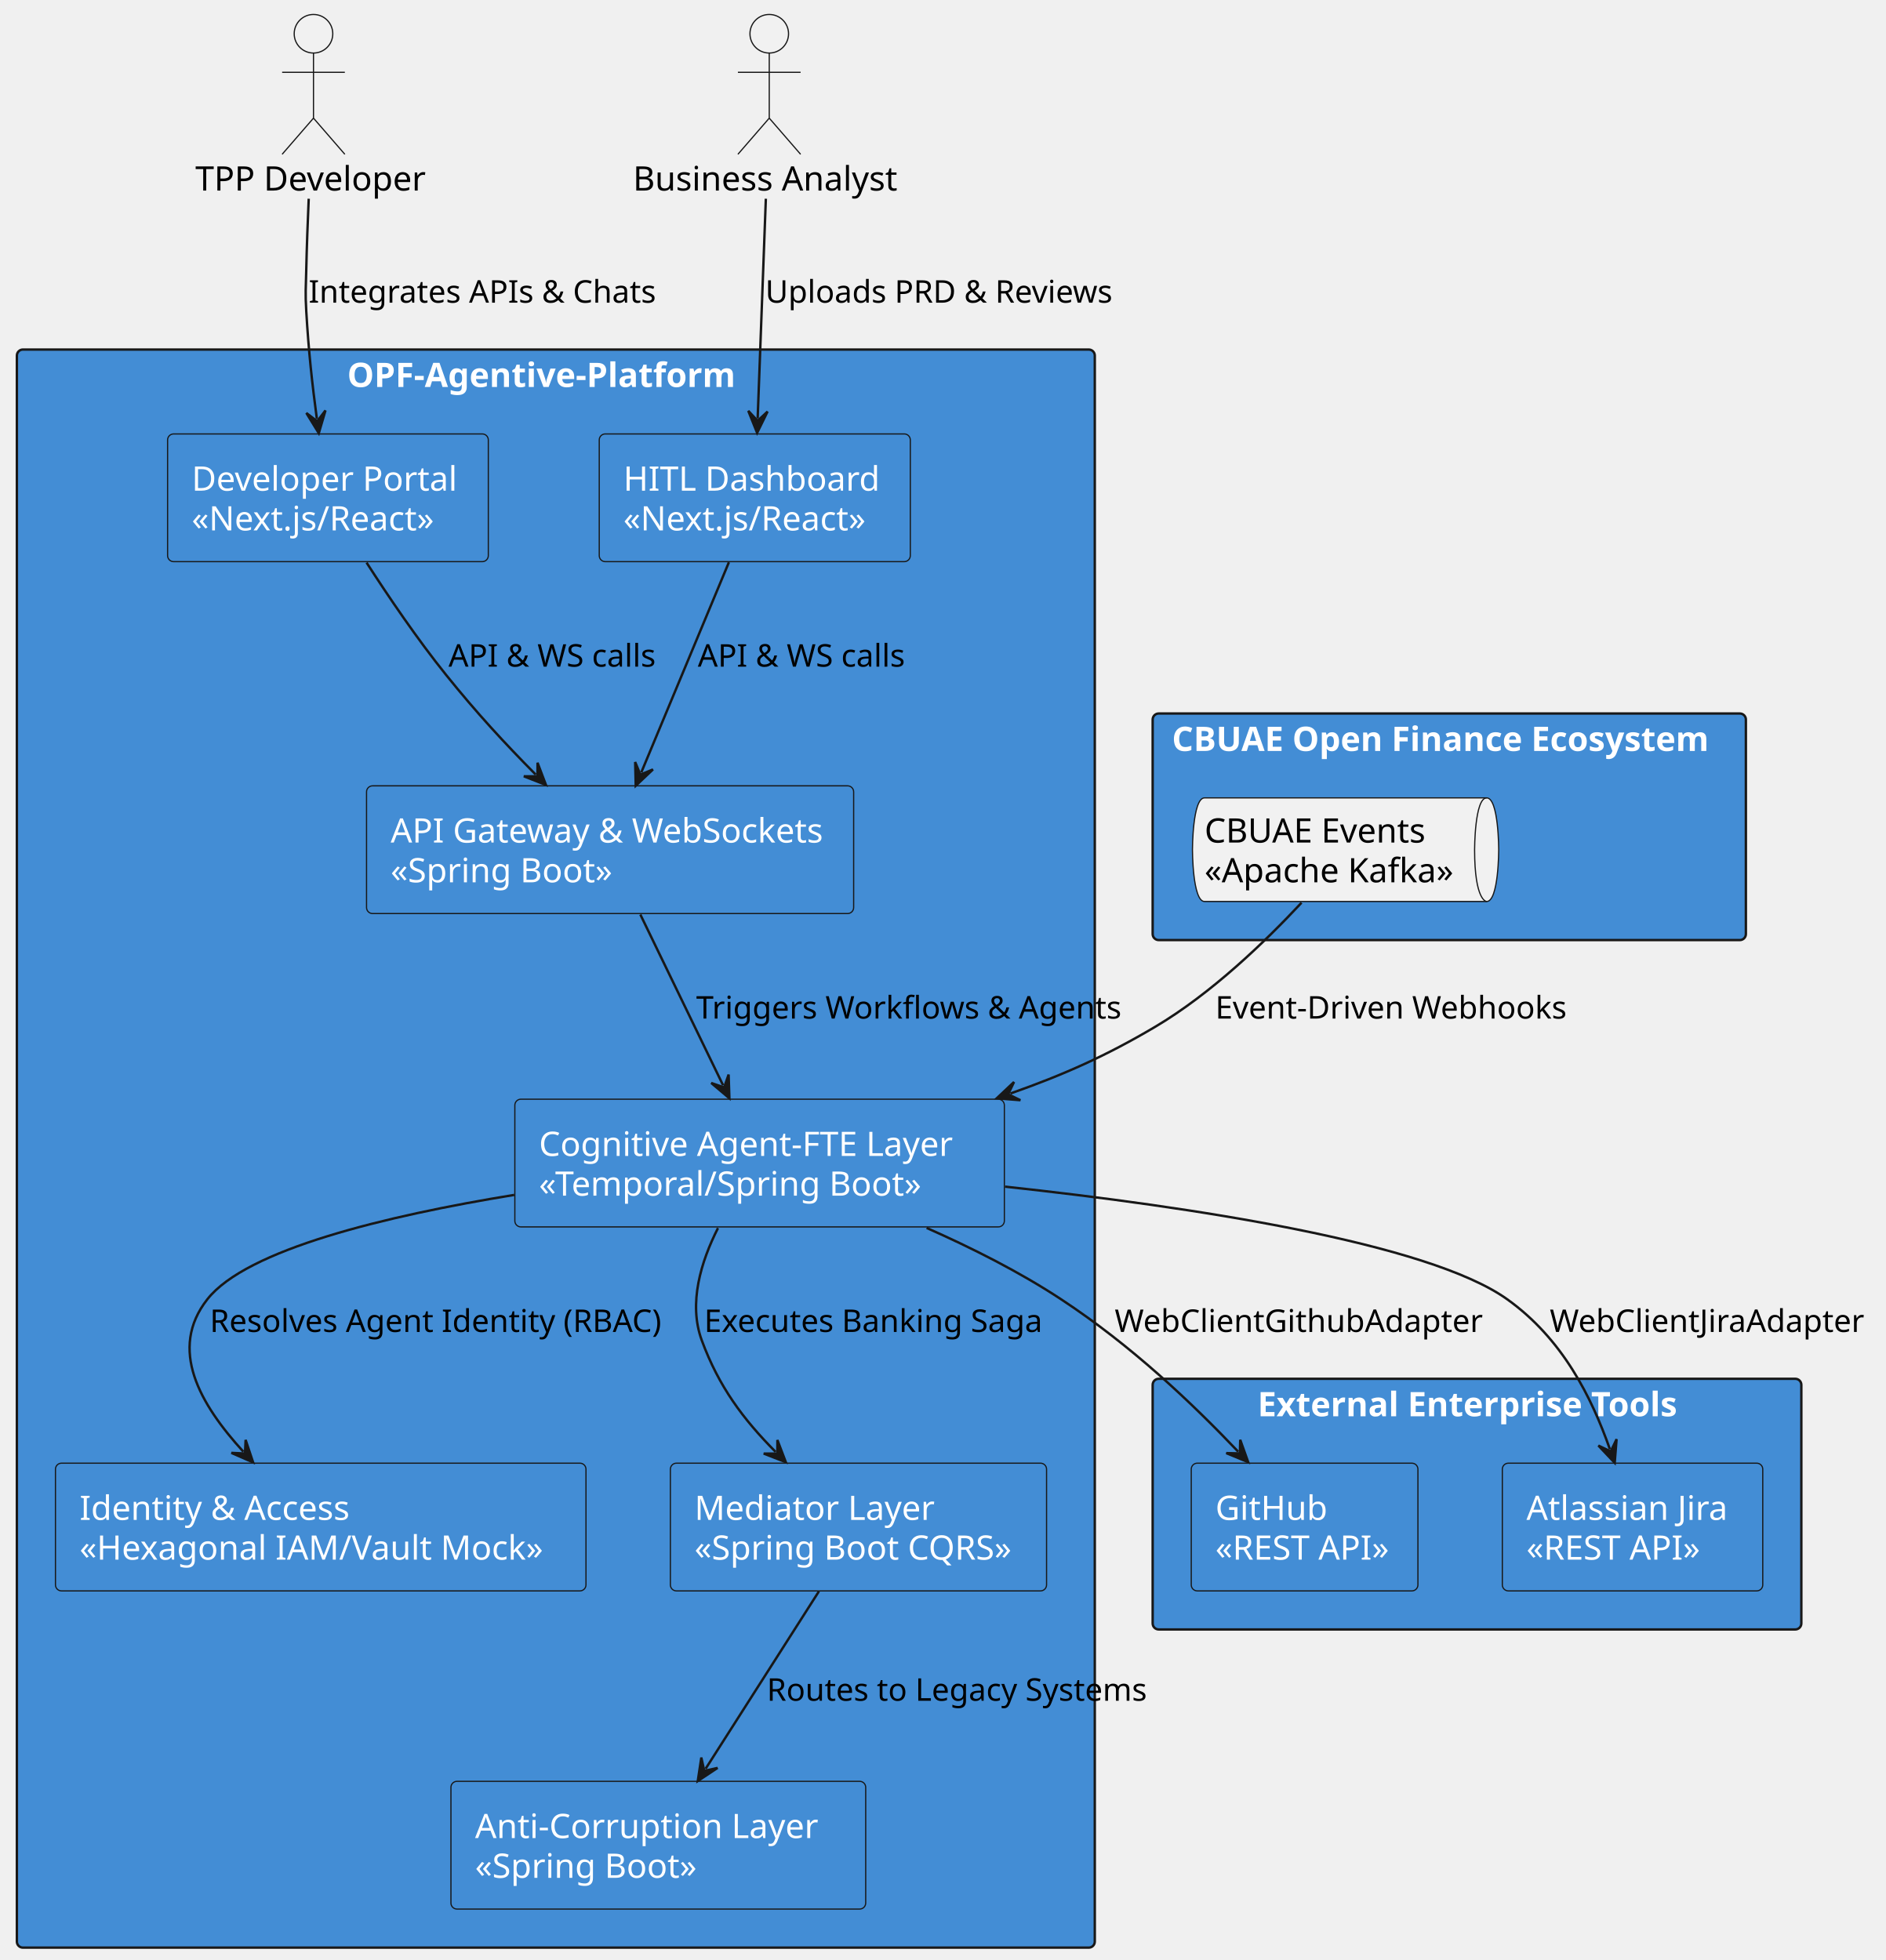
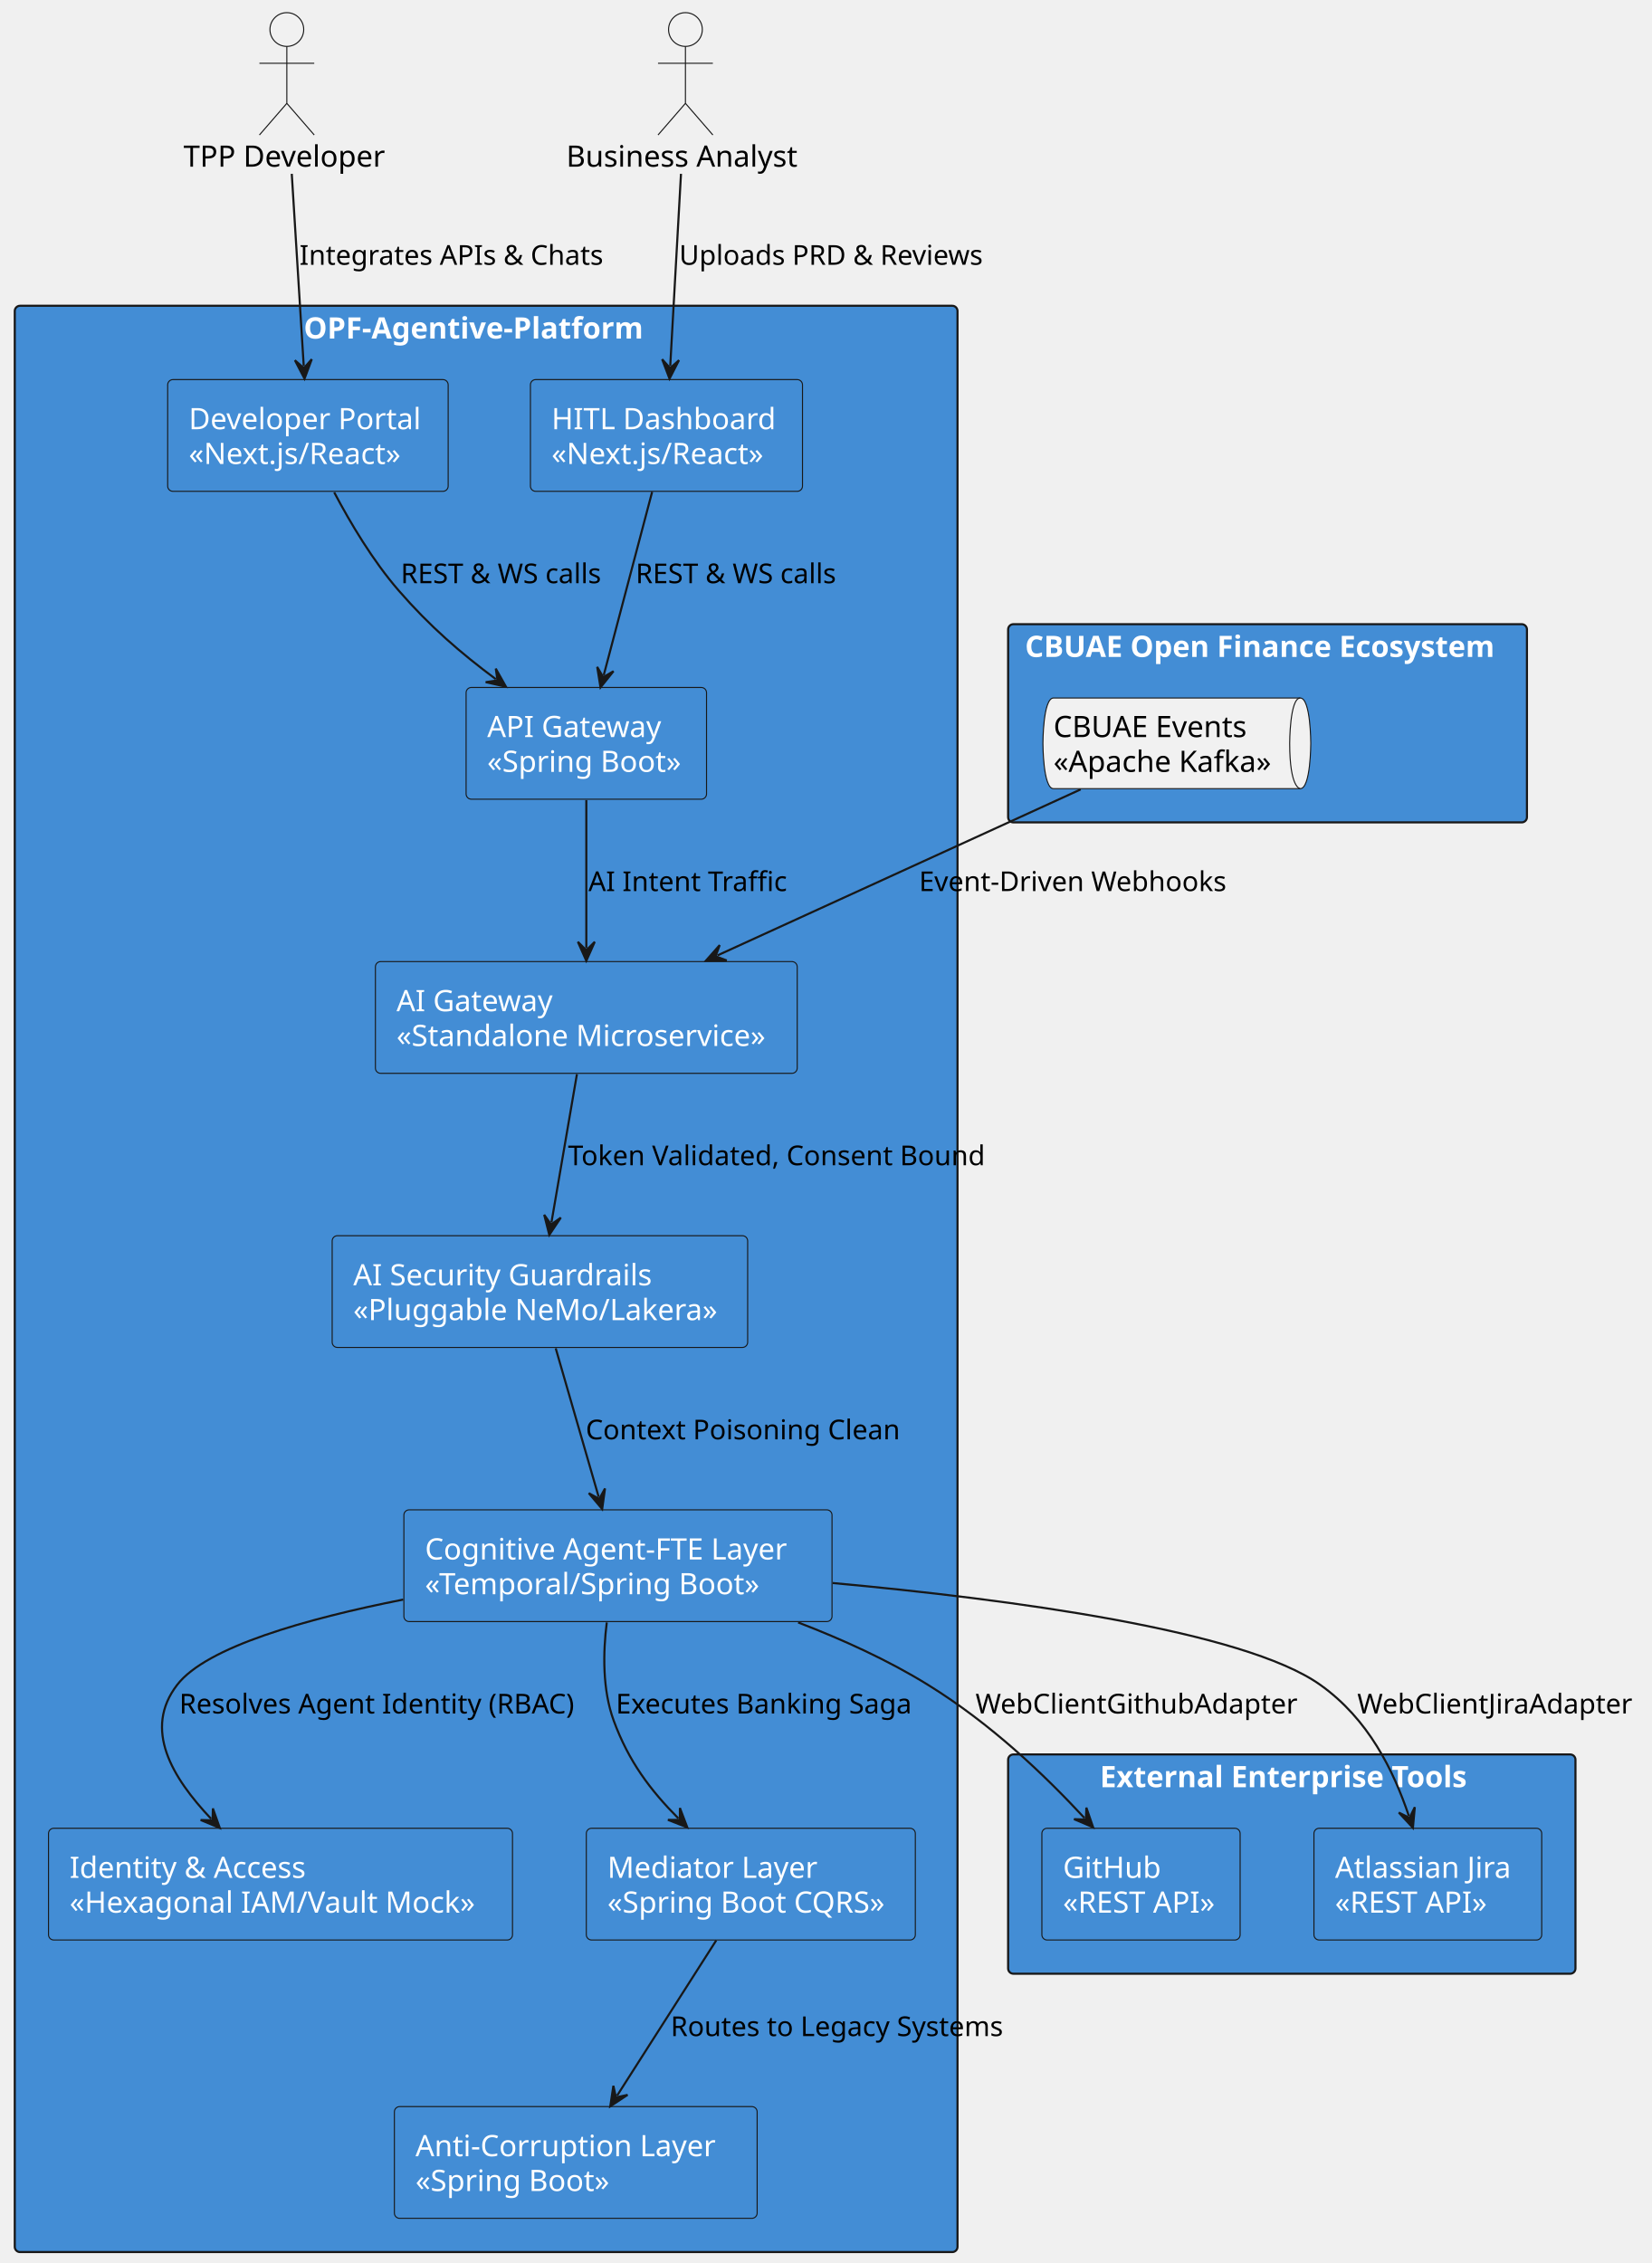
- <svg xmlns="http://www.w3.org/2000/svg" contentStyleType="text/css" height="813px" preserveAspectRatio="none" style="width:782px;height:813px;background:#FFFFFF;" version="1.1" viewBox="0 0 782 813" width="782px" zoomAndPan="magnify">
+ <svg xmlns="http://www.w3.org/2000/svg" contentStyleType="text/css" height="1073px" preserveAspectRatio="none" style="width:783px;height:1073px;background:#FFFFFF;" version="1.1" viewBox="0 0 783 1073" width="783px" zoomAndPan="magnify">
  <defs />
  <g>
    <g id="cluster_CBUAE Open Finance Ecosystem">
      <rect fill="#438DD5" height="93.98" rx="2.5" ry="2.5" style="stroke:#181818;stroke-width:1.0;" width="246" x="478" y="295.96" />
      <text fill="#FFFFFF" font-family="sans-serif" font-size="14" font-weight="bold" lengthAdjust="spacing" textLength="230" x="486" y="311.495">CBUAE Open Finance Ecosystem</text>
    </g>
    <g id="cluster_OPF-Agentive-Platform">
-       <rect fill="#438DD5" height="662.88" rx="2.5" ry="2.5" style="stroke:#181818;stroke-width:1.0;" width="447" x="7" y="144.99" />
-       <text fill="#FFFFFF" font-family="sans-serif" font-size="14" font-weight="bold" lengthAdjust="spacing" textLength="173" x="144" y="160.525">OPF-Agentive-Platform</text>
+       <rect fill="#438DD5" height="922.84" rx="2.5" ry="2.5" style="stroke:#181818;stroke-width:1.0;" width="447" x="7" y="144.98" />
+       <text fill="#FFFFFF" font-family="sans-serif" font-size="14" font-weight="bold" lengthAdjust="spacing" textLength="173" x="144" y="160.515">OPF-Agentive-Platform</text>
    </g>
    <g id="cluster_External Enterprise Tools">
-       <rect fill="#438DD5" height="103.97" rx="2.5" ry="2.5" style="stroke:#181818;stroke-width:1.0;" width="269" x="478" y="571.92" />
-       <text fill="#FFFFFF" font-family="sans-serif" font-size="14" font-weight="bold" lengthAdjust="spacing" textLength="182" x="521.5" y="587.455">External Enterprise Tools</text>
+       <rect fill="#438DD5" height="103.97" rx="2.5" ry="2.5" style="stroke:#181818;stroke-width:1.0;" width="269" x="478" y="831.87" />
+       <text fill="#FFFFFF" font-family="sans-serif" font-size="14" font-weight="bold" lengthAdjust="spacing" textLength="182" x="521.5" y="847.405">External Enterprise Tools</text>
    </g>
    <g id="elem_kafka">
      <path d="M499.5,330.96 L616.5,330.96 C621.5,330.96 621.5,352.448 621.5,352.448 C621.5,352.448 621.5,373.937 616.5,373.937 L499.5,373.937 C494.5,373.937 494.5,352.448 494.5,352.448 C494.5,352.448 494.5,330.96 499.5,330.96 " fill="#F1F1F1" style="stroke:#181818;stroke-width:0.5;" />
      <path d="M616.5,330.96 C611.5,330.96 611.5,352.448 611.5,352.448 C611.5,373.937 616.5,373.937 616.5,373.937 " fill="none" style="stroke:#181818;stroke-width:0.5;" />
      <text fill="#000000" font-family="sans-serif" font-size="14" lengthAdjust="spacing" textLength="94" x="499.5" y="349.495">CBUAE Events</text>
      <text fill="#000000" font-family="sans-serif" font-size="14" lengthAdjust="spacing" textLength="107" x="499.5" y="365.983">«Apache Kafka»</text>
    </g>
    <g id="elem_devPortal">
-       <rect fill="#438DD5" height="52.977" rx="2.5" ry="2.5" style="stroke:#181818;stroke-width:0.5;" width="133" x="69.5" y="179.99" />
-       <text fill="#FFFFFF" font-family="sans-serif" font-size="14" lengthAdjust="spacing" textLength="113" x="79.5" y="203.525">Developer Portal</text>
-       <text fill="#FFFFFF" font-family="sans-serif" font-size="14" lengthAdjust="spacing" textLength="105" x="79.5" y="220.013">«Next.js/React»</text>
+       <rect fill="#438DD5" height="52.977" rx="2.5" ry="2.5" style="stroke:#181818;stroke-width:0.5;" width="133" x="79.5" y="179.98" />
+       <text fill="#FFFFFF" font-family="sans-serif" font-size="14" lengthAdjust="spacing" textLength="113" x="89.5" y="203.515">Developer Portal</text>
+       <text fill="#FFFFFF" font-family="sans-serif" font-size="14" lengthAdjust="spacing" textLength="105" x="89.5" y="220.003">«Next.js/React»</text>
    </g>
    <g id="elem_hitlPortal">
-       <rect fill="#438DD5" height="52.977" rx="2.5" ry="2.5" style="stroke:#181818;stroke-width:0.5;" width="129" x="248.5" y="179.99" />
-       <text fill="#FFFFFF" font-family="sans-serif" font-size="14" lengthAdjust="spacing" textLength="109" x="258.5" y="203.525">HITL Dashboard</text>
-       <text fill="#FFFFFF" font-family="sans-serif" font-size="14" lengthAdjust="spacing" textLength="105" x="258.5" y="220.013">«Next.js/React»</text>
+       <rect fill="#438DD5" height="52.977" rx="2.5" ry="2.5" style="stroke:#181818;stroke-width:0.5;" width="129" x="251.5" y="179.98" />
+       <text fill="#FFFFFF" font-family="sans-serif" font-size="14" lengthAdjust="spacing" textLength="109" x="261.5" y="203.515">HITL Dashboard</text>
+       <text fill="#FFFFFF" font-family="sans-serif" font-size="14" lengthAdjust="spacing" textLength="105" x="261.5" y="220.003">«Next.js/React»</text>
    </g>
-     <g id="elem_gateway">
-       <rect fill="#438DD5" height="52.977" rx="2.5" ry="2.5" style="stroke:#181818;stroke-width:0.5;" width="202" x="152" y="325.96" />
-       <text fill="#FFFFFF" font-family="sans-serif" font-size="14" lengthAdjust="spacing" textLength="182" x="162" y="349.495">API Gateway &amp; WebSockets</text>
-       <text fill="#FFFFFF" font-family="sans-serif" font-size="14" lengthAdjust="spacing" textLength="94" x="162" y="365.983">«Spring Boot»</text>
+     <g id="elem_apiGw">
+       <rect fill="#438DD5" height="52.977" rx="2.5" ry="2.5" style="stroke:#181818;stroke-width:0.5;" width="114" x="221" y="325.96" />
+       <text fill="#FFFFFF" font-family="sans-serif" font-size="14" lengthAdjust="spacing" textLength="83" x="231" y="349.495">API Gateway</text>
+       <text fill="#FFFFFF" font-family="sans-serif" font-size="14" lengthAdjust="spacing" textLength="94" x="231" y="365.983">«Spring Boot»</text>
+     </g>
+     <g id="elem_aiGw">
+       <rect fill="#438DD5" height="52.977" rx="2.5" ry="2.5" style="stroke:#181818;stroke-width:0.5;" width="200" x="178" y="455.94" />
+       <text fill="#FFFFFF" font-family="sans-serif" font-size="14" lengthAdjust="spacing" textLength="75" x="188" y="479.475">AI Gateway</text>
+       <text fill="#FFFFFF" font-family="sans-serif" font-size="14" lengthAdjust="spacing" textLength="180" x="188" y="495.963">«Standalone Microservice»</text>
+     </g>
+     <g id="elem_aiSec">
+       <rect fill="#438DD5" height="52.977" rx="2.5" ry="2.5" style="stroke:#181818;stroke-width:0.5;" width="197" x="157.5" y="585.91" />
+       <text fill="#FFFFFF" font-family="sans-serif" font-size="14" lengthAdjust="spacing" textLength="147" x="167.5" y="609.445">AI Security Guardrails</text>
+       <text fill="#FFFFFF" font-family="sans-serif" font-size="14" lengthAdjust="spacing" textLength="177" x="167.5" y="625.933">«Pluggable NeMo/Lakera»</text>
    </g>
    <g id="elem_cog">
-       <rect fill="#438DD5" height="52.977" rx="2.5" ry="2.5" style="stroke:#181818;stroke-width:0.5;" width="203" x="213.5" y="455.94" />
-       <text fill="#FFFFFF" font-family="sans-serif" font-size="14" lengthAdjust="spacing" textLength="183" x="223.5" y="479.475">Cognitive Agent-FTE Layer</text>
-       <text fill="#FFFFFF" font-family="sans-serif" font-size="14" lengthAdjust="spacing" textLength="167" x="223.5" y="495.963">«Temporal/Spring Boot»</text>
+       <rect fill="#438DD5" height="52.977" rx="2.5" ry="2.5" style="stroke:#181818;stroke-width:0.5;" width="203" x="191.5" y="715.89" />
+       <text fill="#FFFFFF" font-family="sans-serif" font-size="14" lengthAdjust="spacing" textLength="183" x="201.5" y="739.425">Cognitive Agent-FTE Layer</text>
+       <text fill="#FFFFFF" font-family="sans-serif" font-size="14" lengthAdjust="spacing" textLength="167" x="201.5" y="755.913">«Temporal/Spring Boot»</text>
    </g>
    <g id="elem_idp">
-       <rect fill="#438DD5" height="52.977" rx="2.5" ry="2.5" style="stroke:#181818;stroke-width:0.5;" width="220" x="23" y="606.92" />
-       <text fill="#FFFFFF" font-family="sans-serif" font-size="14" lengthAdjust="spacing" textLength="115" x="33" y="630.455">Identity &amp; Access</text>
-       <text fill="#FFFFFF" font-family="sans-serif" font-size="14" lengthAdjust="spacing" textLength="200" x="33" y="646.943">«Hexagonal IAM/Vault Mock»</text>
+       <rect fill="#438DD5" height="52.977" rx="2.5" ry="2.5" style="stroke:#181818;stroke-width:0.5;" width="220" x="23" y="866.87" />
+       <text fill="#FFFFFF" font-family="sans-serif" font-size="14" lengthAdjust="spacing" textLength="115" x="33" y="890.405">Identity &amp; Access</text>
+       <text fill="#FFFFFF" font-family="sans-serif" font-size="14" lengthAdjust="spacing" textLength="200" x="33" y="906.893">«Hexagonal IAM/Vault Mock»</text>
    </g>
    <g id="elem_med">
-       <rect fill="#438DD5" height="52.977" rx="2.5" ry="2.5" style="stroke:#181818;stroke-width:0.5;" width="156" x="278" y="606.92" />
-       <text fill="#FFFFFF" font-family="sans-serif" font-size="14" lengthAdjust="spacing" textLength="101" x="288" y="630.455">Mediator Layer</text>
-       <text fill="#FFFFFF" font-family="sans-serif" font-size="14" lengthAdjust="spacing" textLength="136" x="288" y="646.943">«Spring Boot CQRS»</text>
+       <rect fill="#438DD5" height="52.977" rx="2.5" ry="2.5" style="stroke:#181818;stroke-width:0.5;" width="156" x="278" y="866.87" />
+       <text fill="#FFFFFF" font-family="sans-serif" font-size="14" lengthAdjust="spacing" textLength="101" x="288" y="890.405">Mediator Layer</text>
+       <text fill="#FFFFFF" font-family="sans-serif" font-size="14" lengthAdjust="spacing" textLength="136" x="288" y="906.893">«Spring Boot CQRS»</text>
    </g>
    <g id="elem_acl">
-       <rect fill="#438DD5" height="52.977" rx="2.5" ry="2.5" style="stroke:#181818;stroke-width:0.5;" width="172" x="187" y="738.89" />
-       <text fill="#FFFFFF" font-family="sans-serif" font-size="14" lengthAdjust="spacing" textLength="152" x="197" y="762.425">Anti-Corruption Layer</text>
-       <text fill="#FFFFFF" font-family="sans-serif" font-size="14" lengthAdjust="spacing" textLength="94" x="197" y="778.913">«Spring Boot»</text>
+       <rect fill="#438DD5" height="52.977" rx="2.5" ry="2.5" style="stroke:#181818;stroke-width:0.5;" width="172" x="187" y="998.84" />
+       <text fill="#FFFFFF" font-family="sans-serif" font-size="14" lengthAdjust="spacing" textLength="152" x="197" y="1022.375">Anti-Corruption Layer</text>
+       <text fill="#FFFFFF" font-family="sans-serif" font-size="14" lengthAdjust="spacing" textLength="94" x="197" y="1038.863">«Spring Boot»</text>
    </g>
    <g id="elem_github">
-       <rect fill="#438DD5" height="52.977" rx="2.5" ry="2.5" style="stroke:#181818;stroke-width:0.5;" width="94" x="494" y="606.92" />
-       <text fill="#FFFFFF" font-family="sans-serif" font-size="14" lengthAdjust="spacing" textLength="47" x="504" y="630.455">GitHub</text>
-       <text fill="#FFFFFF" font-family="sans-serif" font-size="14" lengthAdjust="spacing" textLength="74" x="504" y="646.943">«REST API»</text>
+       <rect fill="#438DD5" height="52.977" rx="2.5" ry="2.5" style="stroke:#181818;stroke-width:0.5;" width="94" x="494" y="866.87" />
+       <text fill="#FFFFFF" font-family="sans-serif" font-size="14" lengthAdjust="spacing" textLength="47" x="504" y="890.405">GitHub</text>
+       <text fill="#FFFFFF" font-family="sans-serif" font-size="14" lengthAdjust="spacing" textLength="74" x="504" y="906.893">«REST API»</text>
    </g>
    <g id="elem_jira">
-       <rect fill="#438DD5" height="52.977" rx="2.5" ry="2.5" style="stroke:#181818;stroke-width:0.5;" width="108" x="623" y="606.92" />
-       <text fill="#FFFFFF" font-family="sans-serif" font-size="14" lengthAdjust="spacing" textLength="88" x="633" y="630.455">Atlassian Jira</text>
-       <text fill="#FFFFFF" font-family="sans-serif" font-size="14" lengthAdjust="spacing" textLength="74" x="633" y="646.943">«REST API»</text>
+       <rect fill="#438DD5" height="52.977" rx="2.5" ry="2.5" style="stroke:#181818;stroke-width:0.5;" width="108" x="623" y="866.87" />
+       <text fill="#FFFFFF" font-family="sans-serif" font-size="14" lengthAdjust="spacing" textLength="88" x="633" y="890.405">Atlassian Jira</text>
+       <text fill="#FFFFFF" font-family="sans-serif" font-size="14" lengthAdjust="spacing" textLength="74" x="633" y="906.893">«REST API»</text>
    </g>
    <g id="elem_dev">
-       <ellipse cx="130" cy="14" fill="#F1F1F1" rx="8" ry="8" style="stroke:#181818;stroke-width:0.5;" />
-       <path d="M130,22 L130,49 M117,30 L143,30 M130,49 L117,64 M130,49 L143,64 " fill="none" style="stroke:#181818;stroke-width:0.5;" />
-       <text fill="#000000" font-family="sans-serif" font-size="14" lengthAdjust="spacing" textLength="98" x="81" y="79.035">TPP Developer</text>
+       <ellipse cx="136" cy="14" fill="#F1F1F1" rx="8" ry="8" style="stroke:#181818;stroke-width:0.5;" />
+       <path d="M136,22 L136,49 M123,30 L149,30 M136,49 L123,64 M136,49 L149,64 " fill="none" style="stroke:#181818;stroke-width:0.5;" />
+       <text fill="#000000" font-family="sans-serif" font-size="14" lengthAdjust="spacing" textLength="98" x="87" y="79.035">TPP Developer</text>
    </g>
    <g id="elem_ba">
-       <ellipse cx="319" cy="14" fill="#F1F1F1" rx="8" ry="8" style="stroke:#181818;stroke-width:0.5;" />
-       <path d="M319,22 L319,49 M306,30 L332,30 M319,49 L306,64 M319,49 L332,64 " fill="none" style="stroke:#181818;stroke-width:0.5;" />
-       <text fill="#000000" font-family="sans-serif" font-size="14" lengthAdjust="spacing" textLength="113" x="262.5" y="79.035">Business Analyst</text>
+       <ellipse cx="325" cy="14" fill="#F1F1F1" rx="8" ry="8" style="stroke:#181818;stroke-width:0.5;" />
+       <path d="M325,22 L325,49 M312,30 L338,30 M325,49 L312,64 M325,49 L338,64 " fill="none" style="stroke:#181818;stroke-width:0.5;" />
+       <text fill="#000000" font-family="sans-serif" font-size="14" lengthAdjust="spacing" textLength="113" x="268.5" y="79.035">Business Analyst</text>
    </g>
    <g id="link_dev_devPortal">
-       <path d="M128.02,82.43 C127.6,92.06 127.21,102.41 127,111.99 C126.83,119.54 126.56,121.44 127,128.99 C127.99,145.94 129.424,158.953 131.404,173.753 " fill="none" id="dev-to-devPortal" style="stroke:#181818;stroke-width:1.0;" />
-       <polygon fill="#181818" points="132.2,179.7,134.971,170.249,131.537,174.744,127.042,171.31,132.2,179.7" style="stroke:#181818;stroke-width:1.0;" />
-       <text fill="#000000" font-family="sans-serif" font-size="13" lengthAdjust="spacing" textLength="147" x="128" y="125.558">Integrates APIs &amp; Chats</text>
+       <path d="M138.34,82.42 C140.2,112.3 142.376,147.282 144.016,173.572 " fill="none" id="dev-to-devPortal" style="stroke:#181818;stroke-width:1.0;" />
+       <polygon fill="#181818" points="144.39,179.56,147.822,170.328,144.079,174.57,139.837,170.827,144.39,179.56" style="stroke:#181818;stroke-width:1.0;" />
+       <text fill="#000000" font-family="sans-serif" font-size="13" lengthAdjust="spacing" textLength="147" x="142" y="125.548">Integrates APIs &amp; Chats</text>
    </g>
    <g id="link_ba_hitlPortal">
-       <path d="M317.59,82.43 C316.48,112.31 315.173,147.274 314.193,173.564 " fill="none" id="ba-to-hitlPortal" style="stroke:#181818;stroke-width:1.0;" />
-       <polygon fill="#181818" points="313.97,179.56,318.303,170.715,314.156,174.564,310.308,170.417,313.97,179.56" style="stroke:#181818;stroke-width:1.0;" />
-       <text fill="#000000" font-family="sans-serif" font-size="13" lengthAdjust="spacing" textLength="147" x="317.36" y="125.558">Uploads PRD &amp; Reviews</text>
+       <path d="M322.89,82.42 C321.22,112.3 319.255,147.279 317.785,173.569 " fill="none" id="ba-to-hitlPortal" style="stroke:#181818;stroke-width:1.0;" />
+       <polygon fill="#181818" points="317.45,179.56,321.946,170.797,317.729,174.568,313.959,170.351,317.45,179.56" style="stroke:#181818;stroke-width:1.0;" />
+       <text fill="#000000" font-family="sans-serif" font-size="13" lengthAdjust="spacing" textLength="147" x="322.04" y="125.548">Uploads PRD &amp; Reviews</text>
    </g>
-     <g id="link_devPortal_gateway">
-       <path d="M152.01,233.37 C161.14,247.54 173.1,265.17 185,279.96 C197.78,295.85 209.152,308.143 222.182,321.323 " fill="none" id="devPortal-to-gateway" style="stroke:#181818;stroke-width:1.0;" />
-       <polygon fill="#181818" points="226.4,325.59,222.917,316.377,222.885,322.034,217.228,322.002,226.4,325.59" style="stroke:#181818;stroke-width:1.0;" />
-       <text fill="#000000" font-family="sans-serif" font-size="13" lengthAdjust="spacing" textLength="88" x="186" y="276.528">API &amp; WS calls</text>
+     <g id="link_devPortal_apiGw">
+       <path d="M158.47,233.45 C166.14,247.98 176.82,265.93 189,279.96 C203.81,297.02 218.27,309.484 235.09,322.024 " fill="none" id="devPortal-to-apiGw" style="stroke:#181818;stroke-width:1.0;" />
+       <polygon fill="#181818" points="239.9,325.61,235.075,317.024,235.891,322.622,230.294,323.438,239.9,325.61" style="stroke:#181818;stroke-width:1.0;" />
+       <text fill="#000000" font-family="sans-serif" font-size="13" lengthAdjust="spacing" textLength="98" x="190" y="276.528">REST &amp; WS calls</text>
    </g>
-     <g id="link_hitlPortal_gateway">
-       <path d="M302.27,233.22 C291.35,259.42 276.829,294.272 265.939,320.392 " fill="none" id="hitlPortal-to-gateway" style="stroke:#181818;stroke-width:1.0;" />
-       <polygon fill="#181818" points="263.63,325.93,270.785,319.162,265.554,321.315,263.401,316.084,263.63,325.93" style="stroke:#181818;stroke-width:1.0;" />
-       <text fill="#000000" font-family="sans-serif" font-size="13" lengthAdjust="spacing" textLength="88" x="289.37" y="276.528">API &amp; WS calls</text>
+     <g id="link_hitlPortal_apiGw">
+       <path d="M309.21,233.21 C302.29,259.42 293.162,294.009 286.262,320.129 " fill="none" id="hitlPortal-to-apiGw" style="stroke:#181818;stroke-width:1.0;" />
+       <polygon fill="#181818" points="284.73,325.93,290.896,318.25,286.007,321.096,283.161,316.207,284.73,325.93" style="stroke:#181818;stroke-width:1.0;" />
+       <text fill="#000000" font-family="sans-serif" font-size="13" lengthAdjust="spacing" textLength="98" x="301.4" y="276.528">REST &amp; WS calls</text>
    </g>
-     <g id="link_kafka_cog">
-       <path d="M539.73,374.44 C524.79,390.47 502.39,412.1 479,425.94 C458.82,437.88 441.38,445.71 419,453.58 " fill="none" id="kafka-to-cog" style="stroke:#181818;stroke-width:1.0;" />
-       <polygon fill="#181818" points="413.34,455.57,423.157,456.358,418.057,453.911,420.503,448.811,413.34,455.57" style="stroke:#181818;stroke-width:1.0;" />
-       <text fill="#000000" font-family="sans-serif" font-size="13" lengthAdjust="spacing" textLength="152" x="503.96" y="422.508">Event-Driven Webhooks</text>
+     <g id="link_apiGw_aiGw">
+       <path d="M278,379.35 C278,401.55 278,427.37 278,449.57 " fill="none" id="apiGw-to-aiGw" style="stroke:#181818;stroke-width:1.0;" />
+       <polygon fill="#181818" points="278,455.57,282,446.57,278,450.57,274,446.57,278,455.57" style="stroke:#181818;stroke-width:1.0;" />
+       <text fill="#000000" font-family="sans-serif" font-size="13" lengthAdjust="spacing" textLength="99" x="279" y="422.508">AI Intent Traffic</text>
    </g>
-     <g id="link_gateway_cog">
-       <path d="M265.55,379.35 C276.3,401.55 289.104,427.98 299.854,450.17 " fill="none" id="gateway-to-cog" style="stroke:#181818;stroke-width:1.0;" />
-       <polygon fill="#181818" points="302.47,455.57,302.146,445.726,300.29,451.07,294.946,449.214,302.47,455.57" style="stroke:#181818;stroke-width:1.0;" />
-       <text fill="#000000" font-family="sans-serif" font-size="13" lengthAdjust="spacing" textLength="183" x="288.71" y="422.508">Triggers Workflows &amp; Agents</text>
+     <g id="link_kafka_aiGw">
+       <path d="M512.39,374.3 C463.89,396.46 392.547,429.076 340.177,453.006 " fill="none" id="kafka-to-aiGw" style="stroke:#181818;stroke-width:1.0;" />
+       <polygon fill="#181818" points="334.72,455.5,344.568,455.398,339.268,453.422,341.243,448.121,334.72,455.5" style="stroke:#181818;stroke-width:1.0;" />
+       <text fill="#000000" font-family="sans-serif" font-size="13" lengthAdjust="spacing" textLength="152" x="435.76" y="422.508">Event-Driven Webhooks</text>
+     </g>
+     <g id="link_aiGw_aiSec">
+       <path d="M273.55,509.32 C269.73,531.53 265.275,557.437 261.465,579.626 " fill="none" id="aiGw-to-aiSec" style="stroke:#181818;stroke-width:1.0;" />
+       <polygon fill="#181818" points="260.45,585.54,265.915,577.347,261.296,580.612,258.031,575.993,260.45,585.54" style="stroke:#181818;stroke-width:1.0;" />
+       <text fill="#000000" font-family="sans-serif" font-size="13" lengthAdjust="spacing" textLength="204" x="269.32" y="552.478">Token Validated, Consent Bound</text>
+     </g>
+     <g id="link_aiSec_cog">
+       <path d="M263.49,639.3 C269.91,661.5 277.445,687.566 283.855,709.756 " fill="none" id="aiSec-to-cog" style="stroke:#181818;stroke-width:1.0;" />
+       <polygon fill="#181818" points="285.52,715.52,286.865,705.763,284.132,710.716,279.179,707.984,285.52,715.52" style="stroke:#181818;stroke-width:1.0;" />
+       <text fill="#000000" font-family="sans-serif" font-size="13" lengthAdjust="spacing" textLength="155" x="277.72" y="682.458">Context Poisoning Clean</text>
    </g>
    <g id="link_cog_idp">
-       <path d="M213.26,495.64 C159.88,504.36 102.25,518.26 86,538.92 C69.71,559.62 82.916,582.428 100.926,602.168 " fill="none" id="cog-to-idp" style="stroke:#181818;stroke-width:1.0;" />
-       <polygon fill="#181818" points="104.97,606.6,101.859,597.255,101.6,602.906,95.949,602.647,104.97,606.6" style="stroke:#181818;stroke-width:1.0;" />
-       <text fill="#000000" font-family="sans-serif" font-size="13" lengthAdjust="spacing" textLength="193" x="87" y="552.488">Resolves Agent Identity (RBAC)</text>
+       <path d="M191.2,758.43 C145.1,767.54 97.82,780.9 84,798.87 C67.8,819.93 81.549,842.759 100.099,862.389 " fill="none" id="cog-to-idp" style="stroke:#181818;stroke-width:1.0;" />
+       <polygon fill="#181818" points="104.22,866.75,100.946,857.461,100.786,863.116,95.131,862.956,104.22,866.75" style="stroke:#181818;stroke-width:1.0;" />
+       <text fill="#000000" font-family="sans-serif" font-size="13" lengthAdjust="spacing" textLength="193" x="85" y="812.438">Resolves Agent Identity (RBAC)</text>
    </g>
    <g id="link_cog_github">
-       <path d="M384.27,509.34 C403.01,517.63 422.85,527.62 440,538.92 C469.34,558.23 494.142,581.845 513.482,602.155 " fill="none" id="cog-to-github" style="stroke:#181818;stroke-width:1.0;" />
-       <polygon fill="#181818" points="517.62,606.5,514.31,597.224,514.172,602.879,508.517,602.741,517.62,606.5" style="stroke:#181818;stroke-width:1.0;" />
-       <text fill="#000000" font-family="sans-serif" font-size="13" lengthAdjust="spacing" textLength="154" x="462.25" y="552.488">WebClientGithubAdapter</text>
+       <path d="M378.43,769.28 C399.32,777.3 421.09,787.17 440,798.87 C470.08,817.47 495.043,841.418 514.213,862.018 " fill="none" id="cog-to-github" style="stroke:#181818;stroke-width:1.0;" />
+       <polygon fill="#181818" points="518.3,866.41,515.097,857.096,514.894,862.75,509.241,862.546,518.3,866.41" style="stroke:#181818;stroke-width:1.0;" />
+       <text fill="#000000" font-family="sans-serif" font-size="13" lengthAdjust="spacing" textLength="154" x="462.54" y="812.438">WebClientGithubAdapter</text>
    </g>
    <g id="link_cog_jira">
-       <path d="M416.78,492.21 C493.94,500.58 592.13,515.44 625,538.92 C647.97,555.32 660.006,579.551 667.606,601.121 " fill="none" id="cog-to-jira" style="stroke:#181818;stroke-width:1.0;" />
-       <polygon fill="#181818" points="669.6,606.78,670.382,596.962,667.938,602.064,662.837,599.621,669.6,606.78" style="stroke:#181818;stroke-width:1.0;" />
-       <text fill="#000000" font-family="sans-serif" font-size="13" lengthAdjust="spacing" textLength="132" x="642.67" y="552.488">WebClientJiraAdapter</text>
+       <path d="M394.84,750.59 C478.75,758.28 589.64,773.01 626,798.87 C648.9,815.16 660.66,839.379 668,860.989 " fill="none" id="cog-to-jira" style="stroke:#181818;stroke-width:1.0;" />
+       <polygon fill="#181818" points="669.93,866.67,670.823,856.862,668.322,861.936,663.248,859.435,669.93,866.67" style="stroke:#181818;stroke-width:1.0;" />
+       <text fill="#000000" font-family="sans-serif" font-size="13" lengthAdjust="spacing" textLength="132" x="643.56" y="812.438">WebClientJiraAdapter</text>
    </g>
    <g id="link_cog_med">
-       <path d="M297.74,509.4 C290.7,523.28 285.38,540.61 291,555.92 C298.09,575.22 308.235,588.72 321.655,602.25 " fill="none" id="cog-to-med" style="stroke:#181818;stroke-width:1.0;" />
-       <polygon fill="#181818" points="325.88,606.51,322.382,597.303,322.359,602.96,316.702,602.937,325.88,606.51" style="stroke:#181818;stroke-width:1.0;" />
-       <text fill="#000000" font-family="sans-serif" font-size="13" lengthAdjust="spacing" textLength="143" x="292" y="552.488">Executes Banking Saga</text>
+       <path d="M287.7,769.29 C285.92,783.47 285.57,801.1 291,815.87 C298.09,835.17 308.235,848.67 321.655,862.2 " fill="none" id="cog-to-med" style="stroke:#181818;stroke-width:1.0;" />
+       <polygon fill="#181818" points="325.88,866.46,322.382,857.253,322.359,862.91,316.702,862.887,325.88,866.46" style="stroke:#181818;stroke-width:1.0;" />
+       <text fill="#000000" font-family="sans-serif" font-size="13" lengthAdjust="spacing" textLength="143" x="292" y="812.438">Executes Banking Saga</text>
    </g>
    <g id="link_med_acl">
-       <path d="M339.6,660.08 C325.05,682.87 307.129,710.933 292.589,733.703 " fill="none" id="med-to-acl" style="stroke:#181818;stroke-width:1.0;" />
-       <polygon fill="#181818" points="289.36,738.76,297.575,733.327,292.051,734.546,290.832,729.022,289.36,738.76" style="stroke:#181818;stroke-width:1.0;" />
-       <text fill="#000000" font-family="sans-serif" font-size="13" lengthAdjust="spacing" textLength="163" x="317.99" y="705.458">Routes to Legacy Systems</text>
+       <path d="M339.6,920.03 C325.05,942.82 307.129,970.883 292.589,993.653 " fill="none" id="med-to-acl" style="stroke:#181818;stroke-width:1.0;" />
+       <polygon fill="#181818" points="289.36,998.71,297.575,993.277,292.051,994.496,290.832,988.972,289.36,998.71" style="stroke:#181818;stroke-width:1.0;" />
+       <text fill="#000000" font-family="sans-serif" font-size="13" lengthAdjust="spacing" textLength="163" x="317.99" y="965.408">Routes to Legacy Systems</text>
    </g>
  </g>
</svg>
